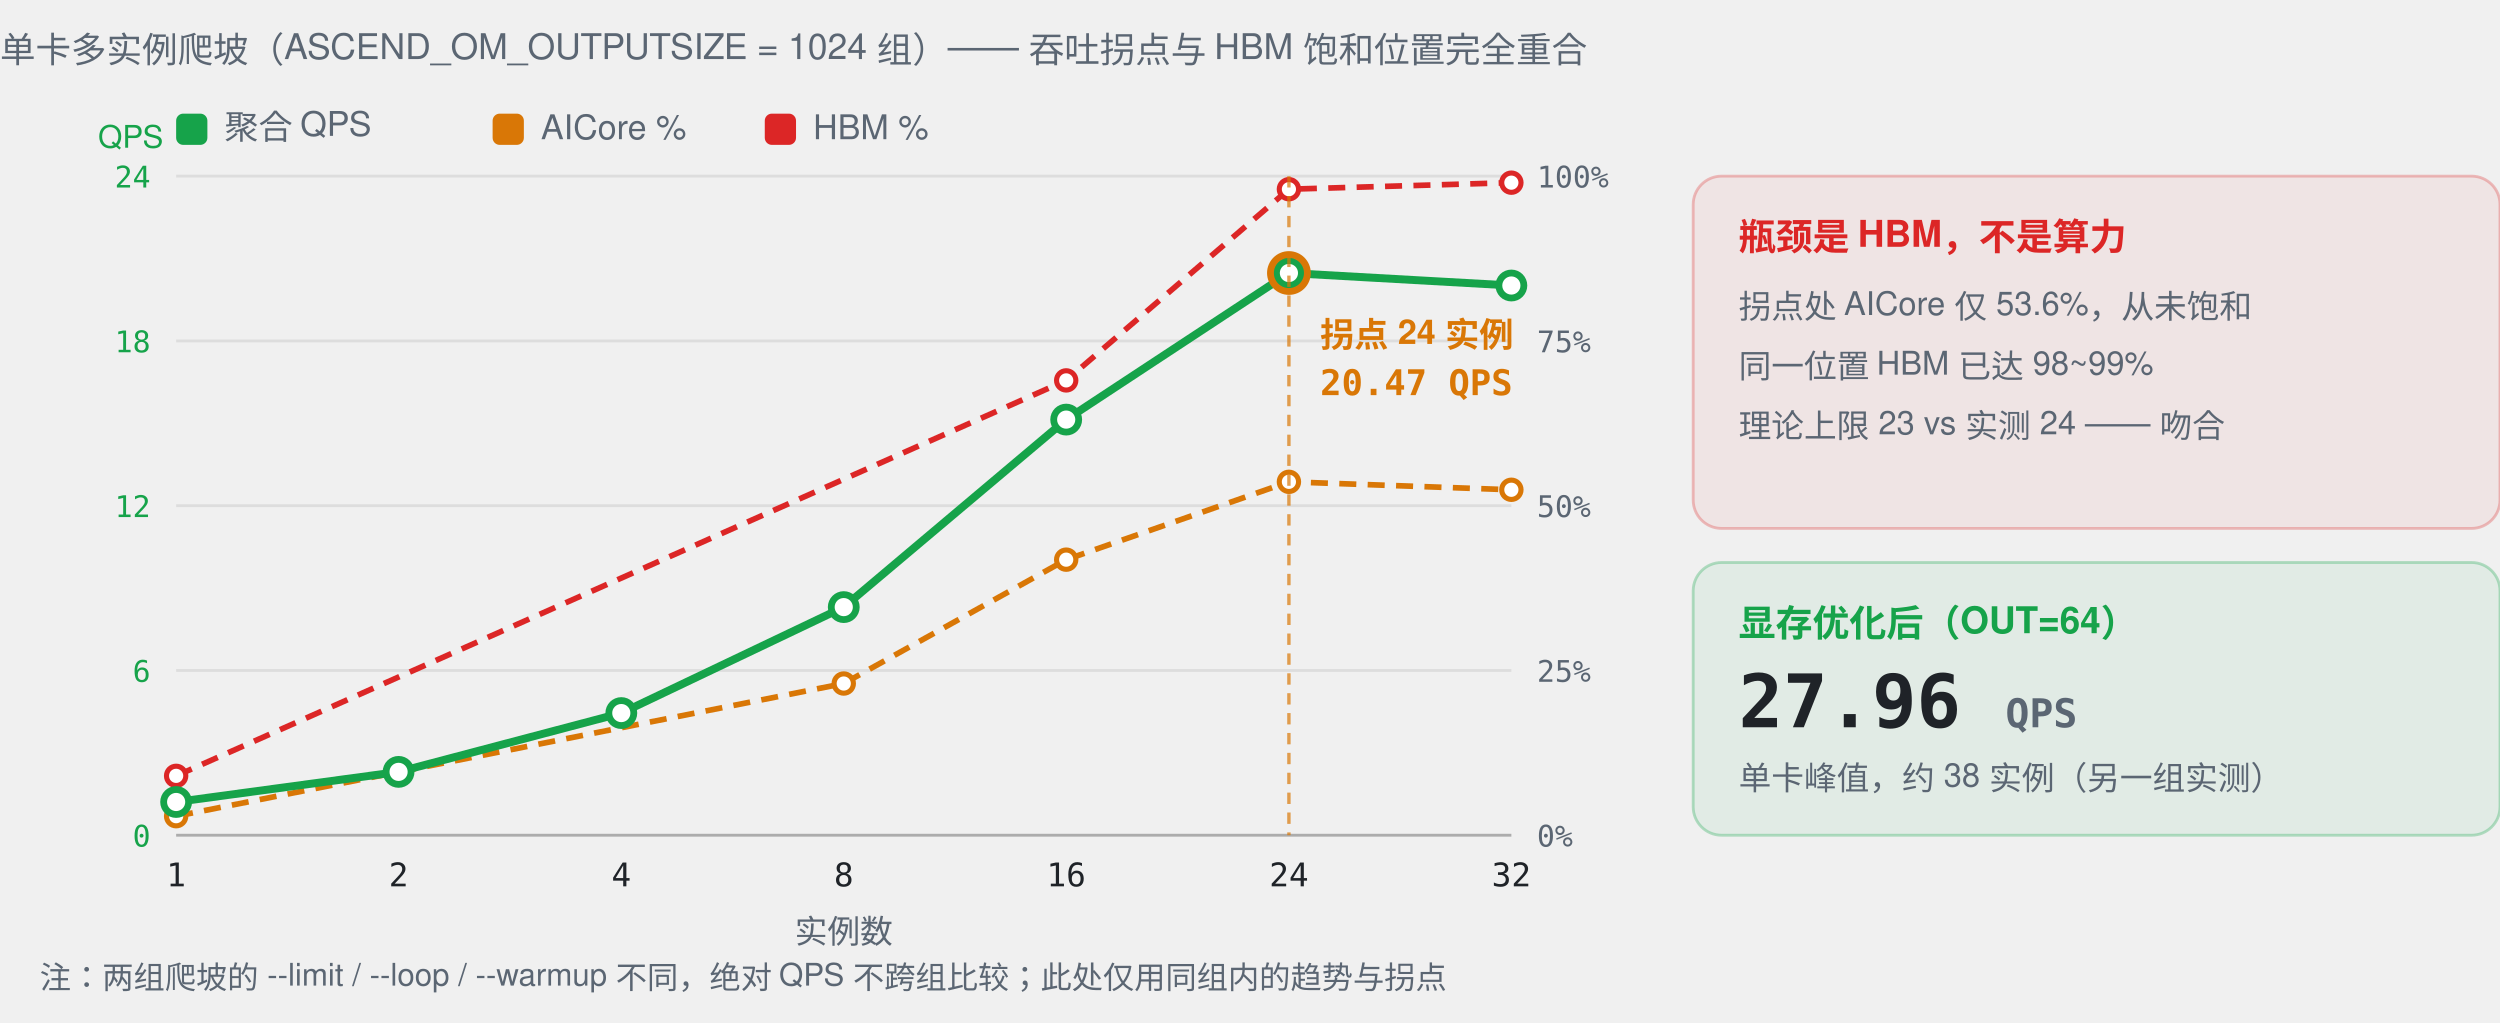
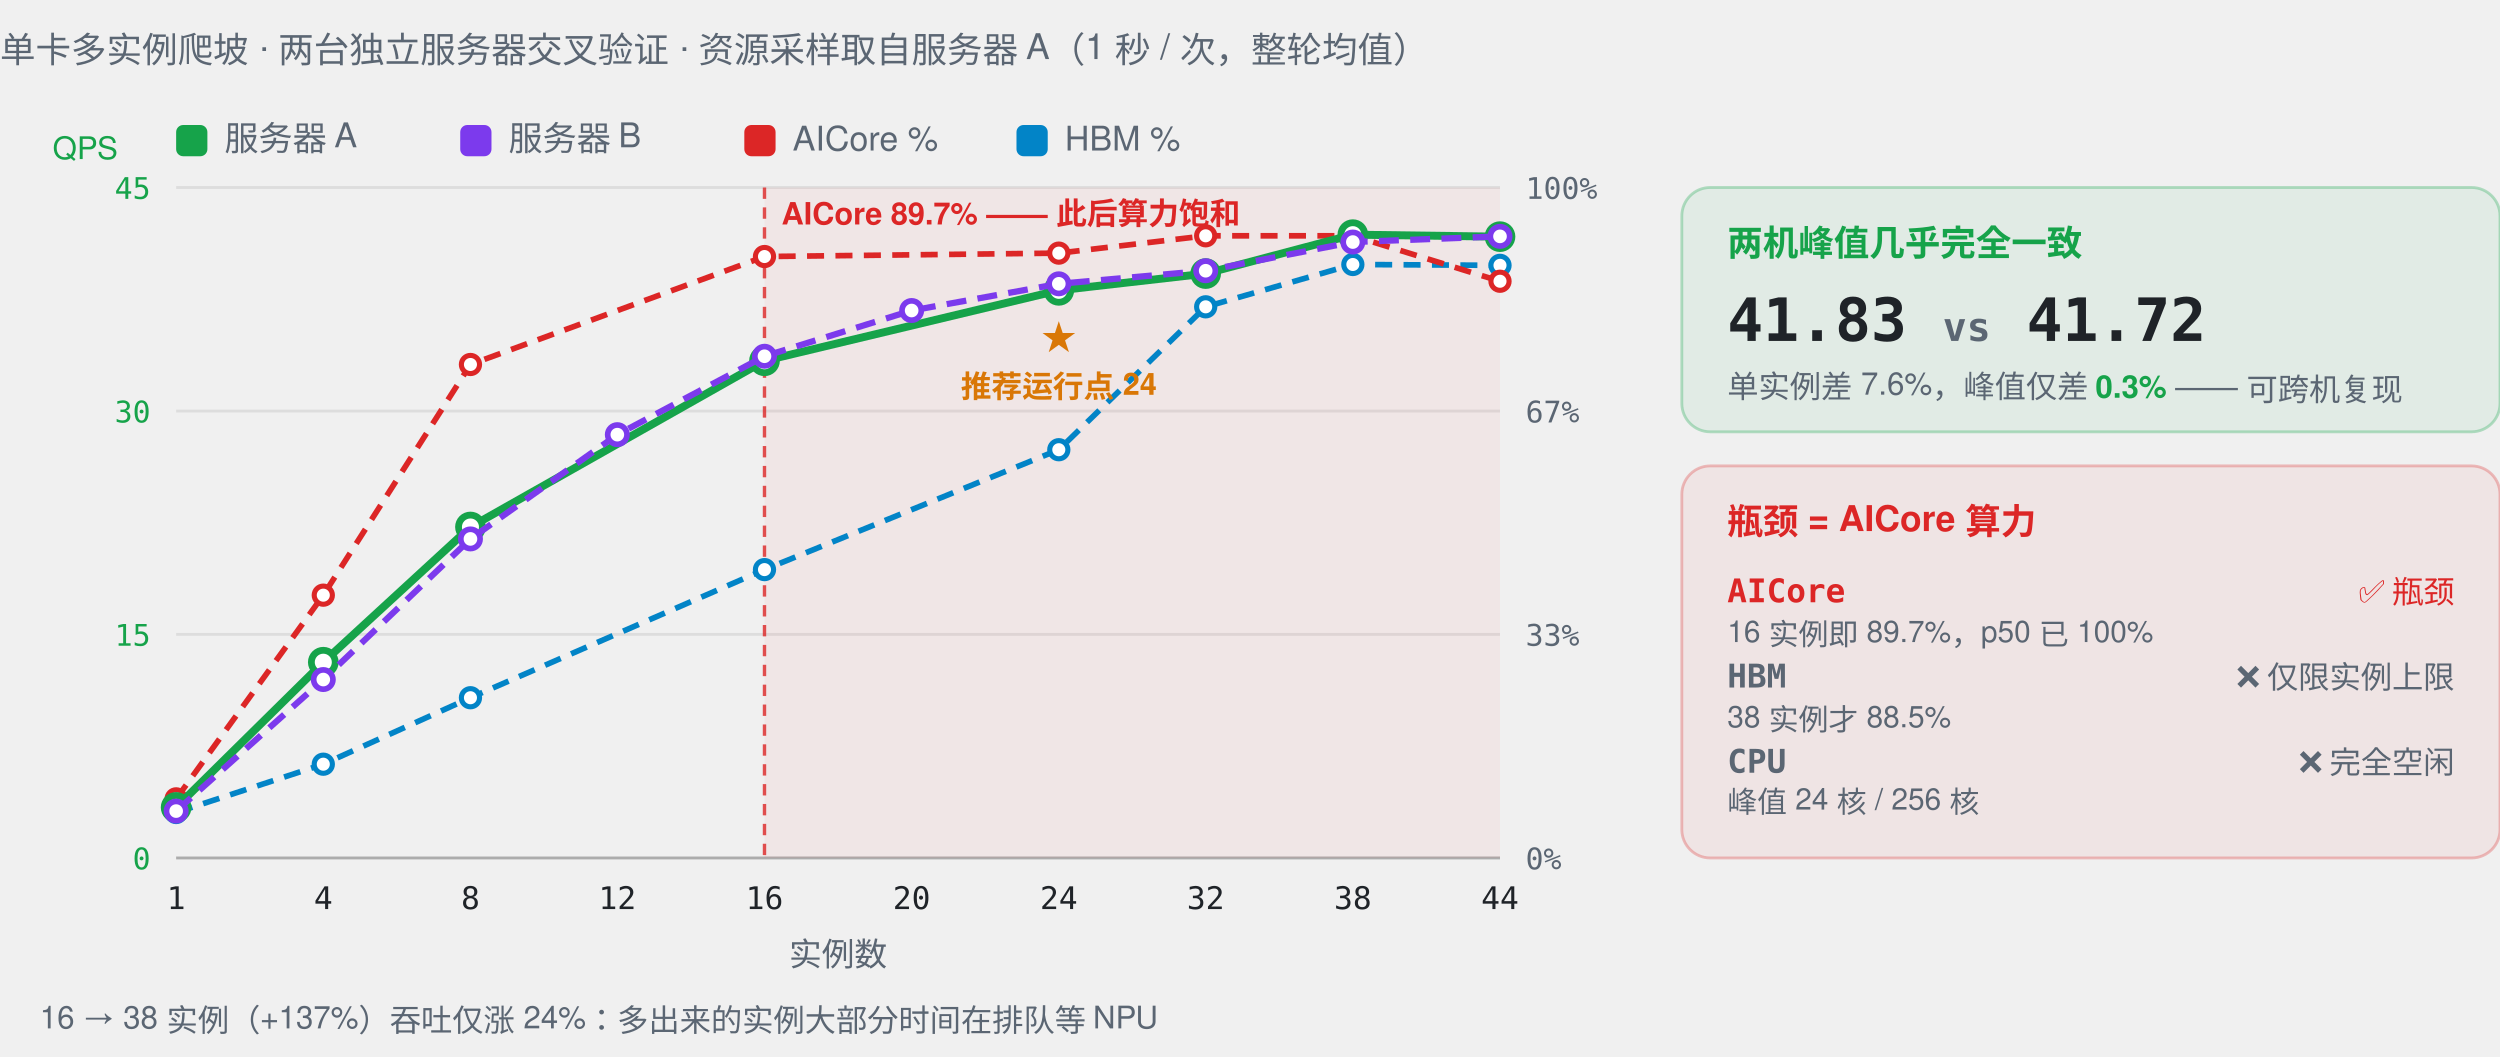
- <svg xmlns="http://www.w3.org/2000/svg" viewBox="0 0 880 360" width="880" height="360" font-family="'Noto Sans SC','PingFang SC','Microsoft YaHei','Helvetica Neue',Helvetica,Arial,sans-serif">
-   <rect width="880" height="360" fill="none" />
-   <text x="0" y="22" fill="#5b6673" font-size="12.5">单卡多实例爬坡（ASCEND_OM_OUTPUTSIZE = 1024 组）—— 吞吐拐点与 HBM 饱和位置完全重合</text>
-   <line x1="62" y1="294.0" x2="532" y2="294.0" stroke="rgba(0,0,0,0.08)" />
-   <text x="53" y="298.0" fill="#16a34a" font-size="10.5" text-anchor="end" font-family="'JetBrains Mono','SF Mono',Menlo,Consolas,monospace">0</text>
-   <text x="541" y="298.0" fill="#5b6673" font-size="10.5" font-family="'JetBrains Mono','SF Mono',Menlo,Consolas,monospace">0%</text>
-   <line x1="62" y1="236.0" x2="532" y2="236.0" stroke="rgba(0,0,0,0.08)" />
-   <text x="53" y="240.0" fill="#16a34a" font-size="10.5" text-anchor="end" font-family="'JetBrains Mono','SF Mono',Menlo,Consolas,monospace">6</text>
-   <text x="541" y="240.0" fill="#5b6673" font-size="10.5" font-family="'JetBrains Mono','SF Mono',Menlo,Consolas,monospace">25%</text>
-   <line x1="62" y1="178.0" x2="532" y2="178.0" stroke="rgba(0,0,0,0.08)" />
-   <text x="53" y="182.0" fill="#16a34a" font-size="10.5" text-anchor="end" font-family="'JetBrains Mono','SF Mono',Menlo,Consolas,monospace">12</text>
-   <text x="541" y="182.0" fill="#5b6673" font-size="10.5" font-family="'JetBrains Mono','SF Mono',Menlo,Consolas,monospace">50%</text>
-   <line x1="62" y1="120.0" x2="532" y2="120.0" stroke="rgba(0,0,0,0.08)" />
-   <text x="53" y="124.0" fill="#16a34a" font-size="10.5" text-anchor="end" font-family="'JetBrains Mono','SF Mono',Menlo,Consolas,monospace">18</text>
-   <text x="541" y="124.0" fill="#5b6673" font-size="10.5" font-family="'JetBrains Mono','SF Mono',Menlo,Consolas,monospace">75%</text>
-   <line x1="62" y1="62.0" x2="532" y2="62.0" stroke="rgba(0,0,0,0.08)" />
-   <text x="53" y="66.0" fill="#16a34a" font-size="10.5" text-anchor="end" font-family="'JetBrains Mono','SF Mono',Menlo,Consolas,monospace">24</text>
-   <text x="541" y="66.0" fill="#5b6673" font-size="10.5" font-family="'JetBrains Mono','SF Mono',Menlo,Consolas,monospace">100%</text>
-   <text x="62.0" y="312" fill="#1f2328" font-size="11.5" text-anchor="middle" font-family="'JetBrains Mono','SF Mono',Menlo,Consolas,monospace">1</text>
-   <text x="140.3" y="312" fill="#1f2328" font-size="11.5" text-anchor="middle" font-family="'JetBrains Mono','SF Mono',Menlo,Consolas,monospace">2</text>
-   <text x="218.7" y="312" fill="#1f2328" font-size="11.5" text-anchor="middle" font-family="'JetBrains Mono','SF Mono',Menlo,Consolas,monospace">4</text>
-   <text x="297.0" y="312" fill="#1f2328" font-size="11.5" text-anchor="middle" font-family="'JetBrains Mono','SF Mono',Menlo,Consolas,monospace">8</text>
-   <text x="375.3" y="312" fill="#1f2328" font-size="11.5" text-anchor="middle" font-family="'JetBrains Mono','SF Mono',Menlo,Consolas,monospace">16</text>
-   <text x="453.7" y="312" fill="#1f2328" font-size="11.5" text-anchor="middle" font-family="'JetBrains Mono','SF Mono',Menlo,Consolas,monospace">24</text>
-   <text x="532.0" y="312" fill="#1f2328" font-size="11.5" text-anchor="middle" font-family="'JetBrains Mono','SF Mono',Menlo,Consolas,monospace">32</text>
-   <text x="297.0" y="332" fill="#5b6673" font-size="11.5" text-anchor="middle">实例数</text>
-   <text x="46" y="52" fill="#16a34a" font-size="11" text-anchor="middle">QPS</text>
-   <line x1="62" y1="294" x2="532" y2="294" stroke="rgba(0,0,0,0.22)" />
-   <path d="M62.0,273.1 L375.3,133.9 L453.7,66.6 L532.0,64.3" fill="none" stroke="#dc2626" stroke-width="2" stroke-dasharray="6 4" />
-   <circle cx="62.0" cy="273.1" r="3.4" fill="#ffffff" stroke="#dc2626" stroke-width="1.8" />
-   <circle cx="375.3" cy="133.9" r="3.4" fill="#ffffff" stroke="#dc2626" stroke-width="1.8" />
-   <circle cx="453.7" cy="66.6" r="3.4" fill="#ffffff" stroke="#dc2626" stroke-width="1.8" />
-   <circle cx="532.0" cy="64.3" r="3.4" fill="#ffffff" stroke="#dc2626" stroke-width="1.8" />
-   <path d="M62.0,287.3 L297.0,240.6 L375.3,197.0 L453.7,169.6 L532.0,172.4" fill="none" stroke="#d97706" stroke-width="2" stroke-dasharray="6 4" />
-   <circle cx="62.0" cy="287.3" r="3.4" fill="#ffffff" stroke="#d97706" stroke-width="1.8" />
-   <circle cx="297.0" cy="240.6" r="3.4" fill="#ffffff" stroke="#d97706" stroke-width="1.8" />
-   <circle cx="375.3" cy="197.0" r="3.4" fill="#ffffff" stroke="#d97706" stroke-width="1.8" />
-   <circle cx="453.7" cy="169.6" r="3.4" fill="#ffffff" stroke="#d97706" stroke-width="1.8" />
-   <circle cx="532.0" cy="172.4" r="3.4" fill="#ffffff" stroke="#d97706" stroke-width="1.8" />
-   <path d="M62.0,282.3 L140.3,271.7 L218.7,251.0 L297.0,213.7 L375.3,147.7 L453.7,96.1 L532.0,100.5" fill="none" stroke="#16a34a" stroke-width="2.8" stroke-linejoin="round" />
-   <circle cx="62.0" cy="282.3" r="4.4" fill="#ffffff" stroke="#16a34a" stroke-width="2.4" />
-   <circle cx="140.3" cy="271.7" r="4.4" fill="#ffffff" stroke="#16a34a" stroke-width="2.4" />
-   <circle cx="218.7" cy="251.0" r="4.4" fill="#ffffff" stroke="#16a34a" stroke-width="2.4" />
-   <circle cx="297.0" cy="213.7" r="4.4" fill="#ffffff" stroke="#16a34a" stroke-width="2.4" />
-   <circle cx="375.3" cy="147.7" r="4.4" fill="#ffffff" stroke="#16a34a" stroke-width="2.4" />
-   <circle cx="453.7" cy="96.1" r="4.4" fill="#ffffff" stroke="#16a34a" stroke-width="2.4" />
-   <circle cx="532.0" cy="100.5" r="4.4" fill="#ffffff" stroke="#16a34a" stroke-width="2.4" />
-   <line x1="453.7" y1="62" x2="453.7" y2="294" stroke="#d97706" stroke-width="1.2" stroke-dasharray="4 3" opacity="0.7" />
-   <circle cx="453.7" cy="96.1" r="6.5" fill="none" stroke="#d97706" stroke-width="2.4" />
-   <text x="464.7" y="122.1" fill="#d97706" font-size="12" font-weight="700">拐点 24 实例</text>
-   <text x="464.7" y="139.1" fill="#d97706" font-size="12.5" font-weight="700" font-family="'JetBrains Mono','SF Mono',Menlo,Consolas,monospace">20.47 QPS</text>
-   <rect x="62" y="40" width="11" height="11" rx="2.5" fill="#16a34a" />
-   <text x="79" y="49" fill="#5b6673" font-size="12">聚合 QPS</text>
-   <rect x="173.4" y="40" width="11" height="11" rx="2.5" fill="#d97706" />
-   <text x="190.4" y="49" fill="#5b6673" font-size="12">AICore %</text>
-   <rect x="269.2" y="40" width="11" height="11" rx="2.5" fill="#dc2626" />
-   <text x="286.2" y="49" fill="#5b6673" font-size="12">HBM %</text>
-   <rect x="596" y="62" width="284" height="124" rx="10" fill="rgba(220,38,38,0.06)" stroke="rgba(220,38,38,0.28)" />
-   <text x="612" y="88" fill="#dc2626" font-size="13" font-weight="700">瓶颈是 HBM，不是算力</text>
-   <text x="612" y="112" fill="#5b6673" font-size="11.5">拐点处 AICore 仅 53.6%，从未饱和</text>
-   <text x="612" y="133" fill="#5b6673" font-size="11.5">同一位置 HBM 已达 98~99%</text>
-   <text x="612" y="154" fill="#5b6673" font-size="11.5">理论上限 23 vs 实测 24 —— 吻合</text>
-   <rect x="596" y="198" width="284" height="96" rx="10" fill="rgba(22,163,74,0.07)" stroke="rgba(22,163,74,0.3)" />
-   <text x="612" y="224" fill="#16a34a" font-size="13" font-weight="700">显存优化后（OUT=64）</text>
-   <text x="612" y="256" fill="#1f2328" font-size="26" font-weight="800" font-family="'JetBrains Mono','SF Mono',Menlo,Consolas,monospace">27.96 <tspan font-size="14" fill="#5b6673">QPS</tspan>
-   </text>
-   <text x="612" y="278" fill="#5b6673" font-size="11.5">单卡峰值，约 38 实例（另一组实测）</text>
-   <text x="14" y="348" fill="#5b6673" font-size="11">注：两组爬坡的 --limit / --loop / --warmup 不同，绝对 QPS 不跨组比较；此处仅用同组内的趋势与拐点</text>
+ <svg xmlns="http://www.w3.org/2000/svg" viewBox="0 0 880 372" width="880" height="372" font-family="'Noto Sans SC','PingFang SC','Microsoft YaHei','Helvetica Neue',Helvetica,Arial,sans-serif">
+   <rect width="880" height="372" fill="none" />
+   <text x="0" y="22" fill="#5b6673" font-size="12.5">单卡多实例爬坡 · 两台独立服务器交叉验证 · 资源采样取自服务器 A（1 秒 / 次，整轮均值）</text>
+   <line x1="62" y1="302.0" x2="528" y2="302.0" stroke="rgba(0,0,0,0.08)" />
+   <text x="53" y="306.0" fill="#16a34a" font-size="10.5" text-anchor="end" font-family="'JetBrains Mono','SF Mono',Menlo,Consolas,monospace">0</text>
+   <text x="537" y="306.0" fill="#5b6673" font-size="10.5" font-family="'JetBrains Mono','SF Mono',Menlo,Consolas,monospace">0%</text>
+   <line x1="62" y1="223.3" x2="528" y2="223.3" stroke="rgba(0,0,0,0.08)" />
+   <text x="53" y="227.3" fill="#16a34a" font-size="10.5" text-anchor="end" font-family="'JetBrains Mono','SF Mono',Menlo,Consolas,monospace">15</text>
+   <text x="537" y="227.3" fill="#5b6673" font-size="10.5" font-family="'JetBrains Mono','SF Mono',Menlo,Consolas,monospace">33%</text>
+   <line x1="62" y1="144.7" x2="528" y2="144.7" stroke="rgba(0,0,0,0.08)" />
+   <text x="53" y="148.7" fill="#16a34a" font-size="10.5" text-anchor="end" font-family="'JetBrains Mono','SF Mono',Menlo,Consolas,monospace">30</text>
+   <text x="537" y="148.7" fill="#5b6673" font-size="10.5" font-family="'JetBrains Mono','SF Mono',Menlo,Consolas,monospace">67%</text>
+   <line x1="62" y1="66.0" x2="528" y2="66.0" stroke="rgba(0,0,0,0.08)" />
+   <text x="53" y="70.0" fill="#16a34a" font-size="10.5" text-anchor="end" font-family="'JetBrains Mono','SF Mono',Menlo,Consolas,monospace">45</text>
+   <text x="537" y="70.0" fill="#5b6673" font-size="10.5" font-family="'JetBrains Mono','SF Mono',Menlo,Consolas,monospace">100%</text>
+   <text x="62.0" y="320" fill="#1f2328" font-size="11" text-anchor="middle" font-family="'JetBrains Mono','SF Mono',Menlo,Consolas,monospace">1</text>
+   <text x="113.8" y="320" fill="#1f2328" font-size="11" text-anchor="middle" font-family="'JetBrains Mono','SF Mono',Menlo,Consolas,monospace">4</text>
+   <text x="165.6" y="320" fill="#1f2328" font-size="11" text-anchor="middle" font-family="'JetBrains Mono','SF Mono',Menlo,Consolas,monospace">8</text>
+   <text x="217.3" y="320" fill="#1f2328" font-size="11" text-anchor="middle" font-family="'JetBrains Mono','SF Mono',Menlo,Consolas,monospace">12</text>
+   <text x="269.1" y="320" fill="#1f2328" font-size="11" text-anchor="middle" font-family="'JetBrains Mono','SF Mono',Menlo,Consolas,monospace">16</text>
+   <text x="320.9" y="320" fill="#1f2328" font-size="11" text-anchor="middle" font-family="'JetBrains Mono','SF Mono',Menlo,Consolas,monospace">20</text>
+   <text x="372.7" y="320" fill="#1f2328" font-size="11" text-anchor="middle" font-family="'JetBrains Mono','SF Mono',Menlo,Consolas,monospace">24</text>
+   <text x="424.4" y="320" fill="#1f2328" font-size="11" text-anchor="middle" font-family="'JetBrains Mono','SF Mono',Menlo,Consolas,monospace">32</text>
+   <text x="476.2" y="320" fill="#1f2328" font-size="11" text-anchor="middle" font-family="'JetBrains Mono','SF Mono',Menlo,Consolas,monospace">38</text>
+   <text x="528.0" y="320" fill="#1f2328" font-size="11" text-anchor="middle" font-family="'JetBrains Mono','SF Mono',Menlo,Consolas,monospace">44</text>
+   <text x="295.0" y="340" fill="#5b6673" font-size="11.5" text-anchor="middle">实例数</text>
+   <text x="30" y="56" fill="#16a34a" font-size="11" text-anchor="middle">QPS</text>
+   <line x1="62" y1="302" x2="528" y2="302" stroke="rgba(0,0,0,0.22)" />
+   <rect x="269.1" y="66" width="258.9" height="236" fill="rgba(220,38,38,0.05)" />
+   <line x1="269.1" y1="66" x2="269.1" y2="302" stroke="#dc2626" stroke-width="1.2" stroke-dasharray="4 3" opacity="0.8" />
+   <text x="275.1" y="79" fill="#dc2626" font-size="10.8" font-weight="700">AICore 89.7% —— 此后算力饱和</text>
+   <path d="M62.0,286.0 L113.8,269.0 L165.6,245.6 L269.1,200.5 L372.7,158.3 L424.4,108.0 L476.2,93.1 L528.0,93.4" fill="none" stroke="#0284c7" stroke-width="2" stroke-dasharray="6 4" />
+   <circle cx="62.0" cy="286.0" r="3.2" fill="#ffffff" stroke="#0284c7" stroke-width="1.8" />
+   <circle cx="113.8" cy="269.0" r="3.2" fill="#ffffff" stroke="#0284c7" stroke-width="1.8" />
+   <circle cx="165.6" cy="245.6" r="3.2" fill="#ffffff" stroke="#0284c7" stroke-width="1.8" />
+   <circle cx="269.1" cy="200.5" r="3.2" fill="#ffffff" stroke="#0284c7" stroke-width="1.8" />
+   <circle cx="372.7" cy="158.3" r="3.2" fill="#ffffff" stroke="#0284c7" stroke-width="1.8" />
+   <circle cx="424.4" cy="108.0" r="3.2" fill="#ffffff" stroke="#0284c7" stroke-width="1.8" />
+   <circle cx="476.2" cy="93.1" r="3.2" fill="#ffffff" stroke="#0284c7" stroke-width="1.8" />
+   <circle cx="528.0" cy="93.4" r="3.2" fill="#ffffff" stroke="#0284c7" stroke-width="1.8" />
+   <path d="M62.0,281.2 L113.8,209.5 L165.6,128.3 L269.1,90.3 L372.7,89.1 L424.4,83.0 L476.2,83.0 L528.0,99.0" fill="none" stroke="#dc2626" stroke-width="2" stroke-dasharray="6 4" />
+   <circle cx="62.0" cy="281.2" r="3.2" fill="#ffffff" stroke="#dc2626" stroke-width="1.8" />
+   <circle cx="113.8" cy="209.5" r="3.2" fill="#ffffff" stroke="#dc2626" stroke-width="1.8" />
+   <circle cx="165.6" cy="128.3" r="3.2" fill="#ffffff" stroke="#dc2626" stroke-width="1.8" />
+   <circle cx="269.1" cy="90.3" r="3.2" fill="#ffffff" stroke="#dc2626" stroke-width="1.8" />
+   <circle cx="372.7" cy="89.1" r="3.2" fill="#ffffff" stroke="#dc2626" stroke-width="1.8" />
+   <circle cx="424.4" cy="83.0" r="3.2" fill="#ffffff" stroke="#dc2626" stroke-width="1.8" />
+   <circle cx="476.2" cy="83.0" r="3.2" fill="#ffffff" stroke="#dc2626" stroke-width="1.8" />
+   <circle cx="528.0" cy="99.0" r="3.2" fill="#ffffff" stroke="#dc2626" stroke-width="1.8" />
+   <path d="M62.0,284.2 L113.8,233.1 L165.6,185.5 L269.1,127.0 L372.7,102.2 L424.4,96.3 L476.2,82.6 L528.0,83.3" fill="none" stroke="#16a34a" stroke-width="2.8" stroke-linejoin="round" />
+   <circle cx="62.0" cy="284.2" r="4.2" fill="#ffffff" stroke="#16a34a" stroke-width="2.4" />
+   <circle cx="113.8" cy="233.1" r="4.2" fill="#ffffff" stroke="#16a34a" stroke-width="2.4" />
+   <circle cx="165.6" cy="185.5" r="4.2" fill="#ffffff" stroke="#16a34a" stroke-width="2.4" />
+   <circle cx="269.1" cy="127.0" r="4.2" fill="#ffffff" stroke="#16a34a" stroke-width="2.4" />
+   <circle cx="372.7" cy="102.2" r="4.2" fill="#ffffff" stroke="#16a34a" stroke-width="2.4" />
+   <circle cx="424.4" cy="96.3" r="4.2" fill="#ffffff" stroke="#16a34a" stroke-width="2.4" />
+   <circle cx="476.2" cy="82.6" r="4.2" fill="#ffffff" stroke="#16a34a" stroke-width="2.4" />
+   <circle cx="528.0" cy="83.3" r="4.2" fill="#ffffff" stroke="#16a34a" stroke-width="2.4" />
+   <path d="M62.0,285.5 L113.8,239.2 L165.6,189.7 L217.3,153.0 L269.1,125.4 L320.9,109.3 L372.7,99.9 L424.4,95.3 L476.2,85.2 L528.0,83.2" fill="none" stroke="#7c3aed" stroke-width="2.2" stroke-dasharray="7 4" />
+   <circle cx="62.0" cy="285.5" r="3.4" fill="#ffffff" stroke="#7c3aed" stroke-width="2" />
+   <circle cx="113.8" cy="239.2" r="3.4" fill="#ffffff" stroke="#7c3aed" stroke-width="2" />
+   <circle cx="165.6" cy="189.7" r="3.4" fill="#ffffff" stroke="#7c3aed" stroke-width="2" />
+   <circle cx="217.3" cy="153.0" r="3.4" fill="#ffffff" stroke="#7c3aed" stroke-width="2" />
+   <circle cx="269.1" cy="125.4" r="3.4" fill="#ffffff" stroke="#7c3aed" stroke-width="2" />
+   <circle cx="320.9" cy="109.3" r="3.4" fill="#ffffff" stroke="#7c3aed" stroke-width="2" />
+   <circle cx="372.7" cy="99.9" r="3.4" fill="#ffffff" stroke="#7c3aed" stroke-width="2" />
+   <circle cx="424.4" cy="95.3" r="3.4" fill="#ffffff" stroke="#7c3aed" stroke-width="2" />
+   <circle cx="476.2" cy="85.2" r="3.4" fill="#ffffff" stroke="#7c3aed" stroke-width="2" />
+   <circle cx="528.0" cy="83.2" r="3.4" fill="#ffffff" stroke="#7c3aed" stroke-width="2" />
+   <text x="372.7" y="123.9" fill="#d97706" font-size="15" text-anchor="middle" font-weight="800">★</text>
+   <text x="372.7" y="139.9" fill="#d97706" font-size="10.8" text-anchor="middle" font-weight="700">推荐运行点 24</text>
+   <rect x="62" y="44" width="11" height="11" rx="2.5" fill="#16a34a" />
+   <text x="79" y="53" fill="#5b6673" font-size="12">服务器 A</text>
+   <rect x="162.0" y="44" width="11" height="11" rx="2.5" fill="#7c3aed" />
+   <text x="179.0" y="53" fill="#5b6673" font-size="12">服务器 B</text>
+   <rect x="262.0" y="44" width="11" height="11" rx="2.5" fill="#dc2626" />
+   <text x="279.0" y="53" fill="#5b6673" font-size="12">AICore %</text>
+   <rect x="357.8" y="44" width="11" height="11" rx="2.5" fill="#0284c7" />
+   <text x="374.8" y="53" fill="#5b6673" font-size="12">HBM %</text>
+   <rect x="592" y="66" width="288" height="86" rx="10" fill="rgba(22,163,74,0.07)" stroke="rgba(22,163,74,0.3)" />
+   <text x="608" y="90" fill="#16a34a" font-size="12.5" font-weight="700">两机峰值几乎完全一致</text>
+   <text x="608" y="120" fill="#1f2328" font-size="21" font-weight="800" font-family="'JetBrains Mono','SF Mono',Menlo,Consolas,monospace">41.83 <tspan fill="#5b6673" font-size="14">vs</tspan> 41.72</text>
+   <text x="608" y="140" fill="#5b6673" font-size="11">单实例差 7.6%，峰值仅差 <tspan fill="#16a34a" font-weight="700">0.3%</tspan> —— 可跨机复现</text>
+   <rect x="592" y="164" width="288" height="138" rx="10" fill="rgba(220,38,38,0.06)" stroke="rgba(220,38,38,0.28)" />
+   <text x="608" y="188" fill="#dc2626" font-size="12.5" font-weight="700">瓶颈 = AICore 算力</text>
+   <text x="608" y="212" fill="#dc2626" font-size="11.5" font-weight="700" font-family="'JetBrains Mono','SF Mono',Menlo,Consolas,monospace">AICore</text>
+   <text x="864" y="212" fill="#dc2626" font-size="11" text-anchor="end">✅ 瓶颈</text>
+   <text x="608" y="226" fill="#5b6673" font-size="10.5">16 实例即 89.7%，p50 已 100%</text>
+   <text x="608" y="242" fill="#5b6673" font-size="11.5" font-weight="700" font-family="'JetBrains Mono','SF Mono',Menlo,Consolas,monospace">HBM</text>
+   <text x="864" y="242" fill="#5b6673" font-size="11" text-anchor="end">❌ 仅限实例上限</text>
+   <text x="608" y="256" fill="#5b6673" font-size="10.5">38 实例才 88.5%</text>
+   <text x="608" y="272" fill="#5b6673" font-size="11.5" font-weight="700" font-family="'JetBrains Mono','SF Mono',Menlo,Consolas,monospace">CPU</text>
+   <text x="864" y="272" fill="#5b6673" font-size="11" text-anchor="end">❌ 完全空闲</text>
+   <text x="608" y="286" fill="#5b6673" font-size="10.5">峰值 24 核 / 256 核</text>
+   <text x="14" y="362" fill="#5b6673" font-size="11">16 → 38 实例（+137%）吞吐仅涨 24%：多出来的实例大部分时间在排队等 NPU</text>
</svg>
